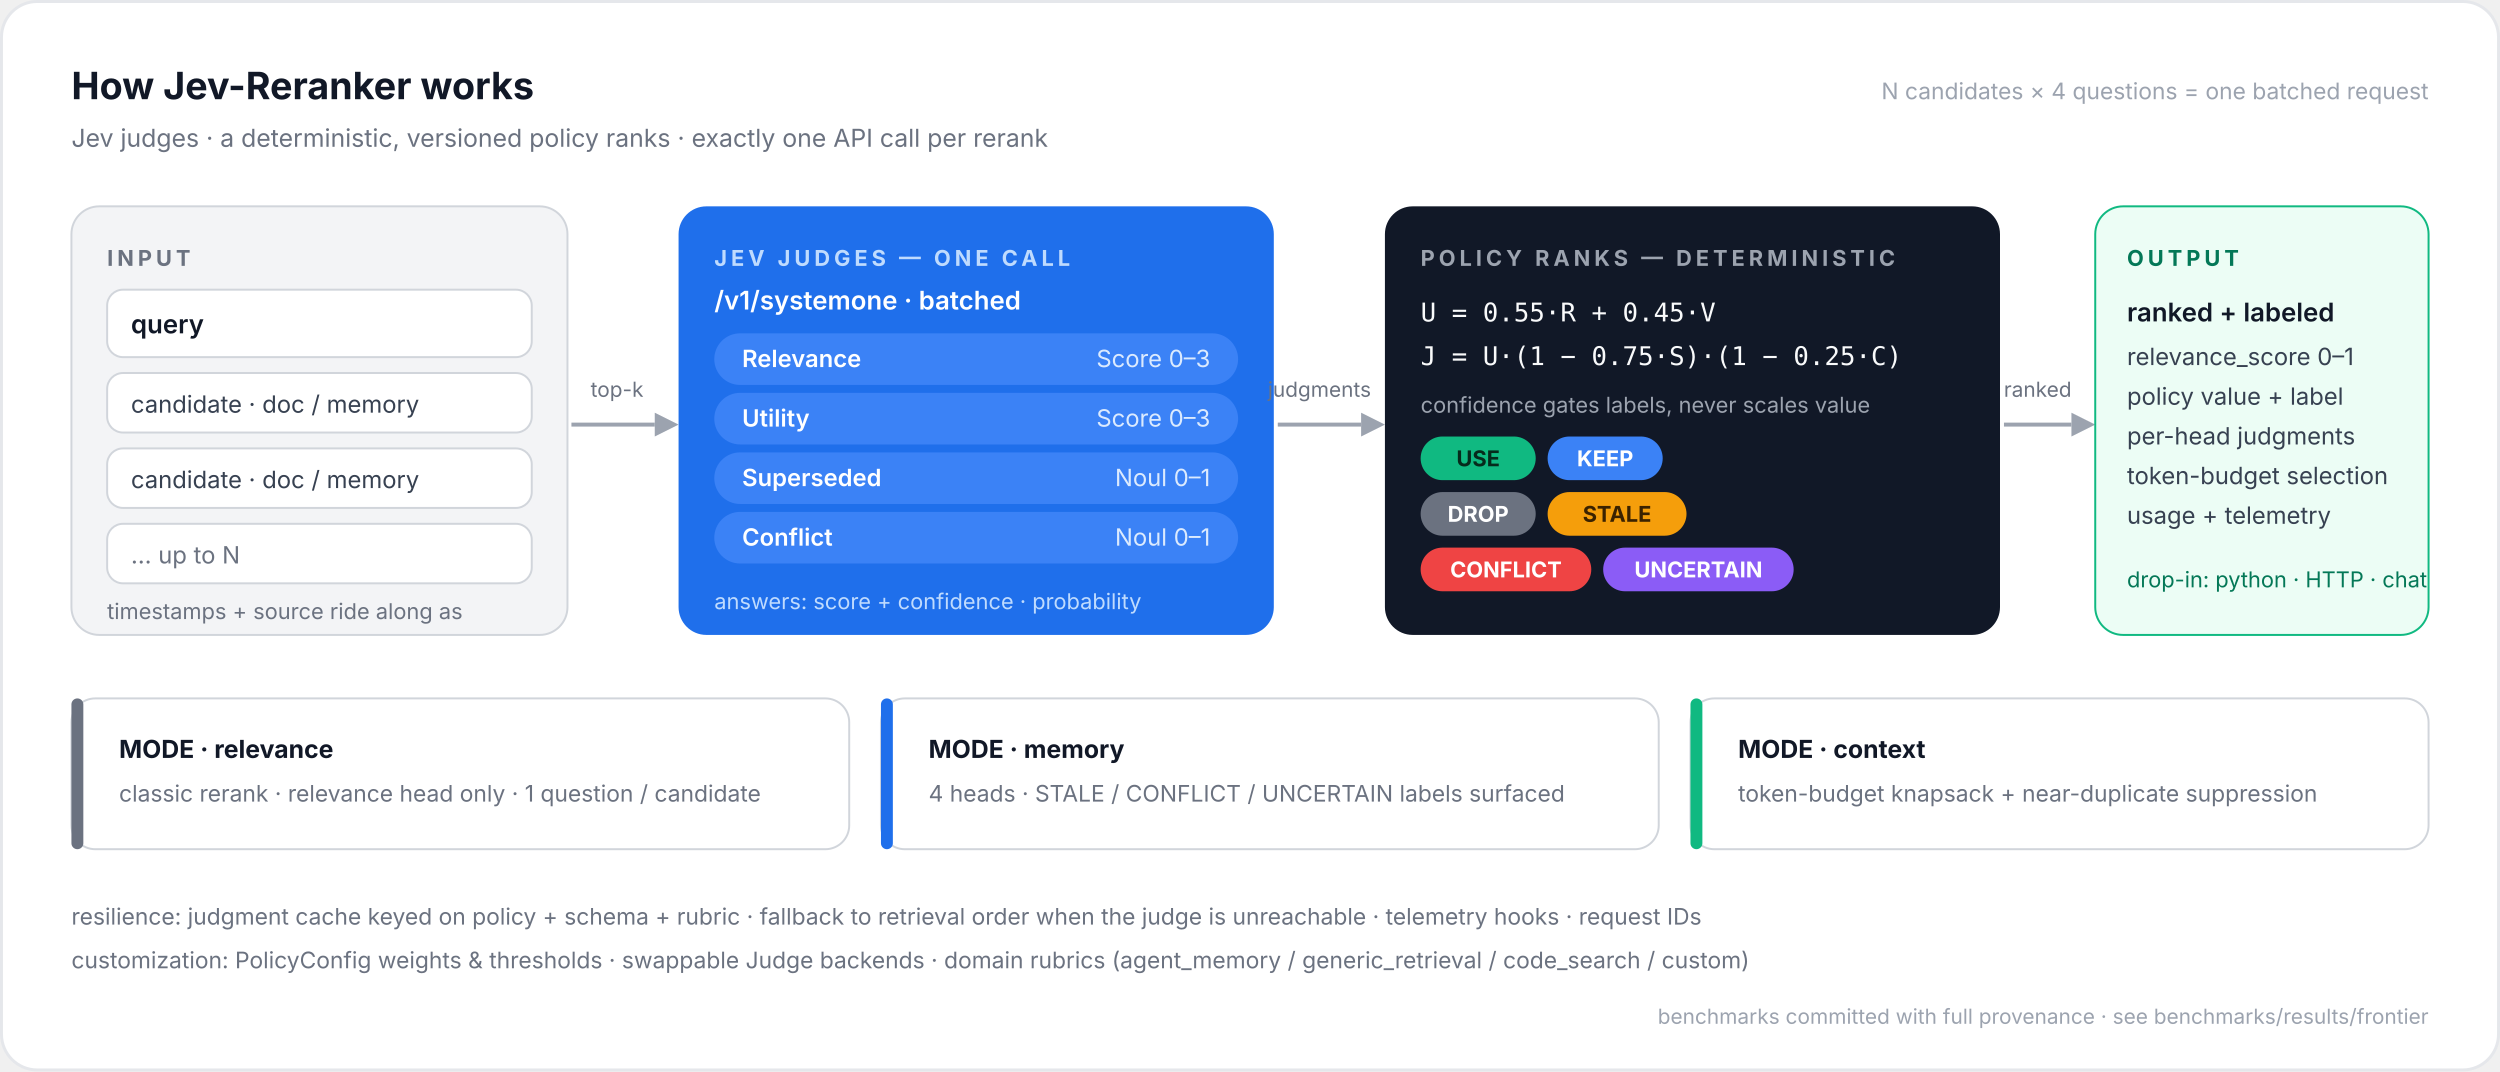
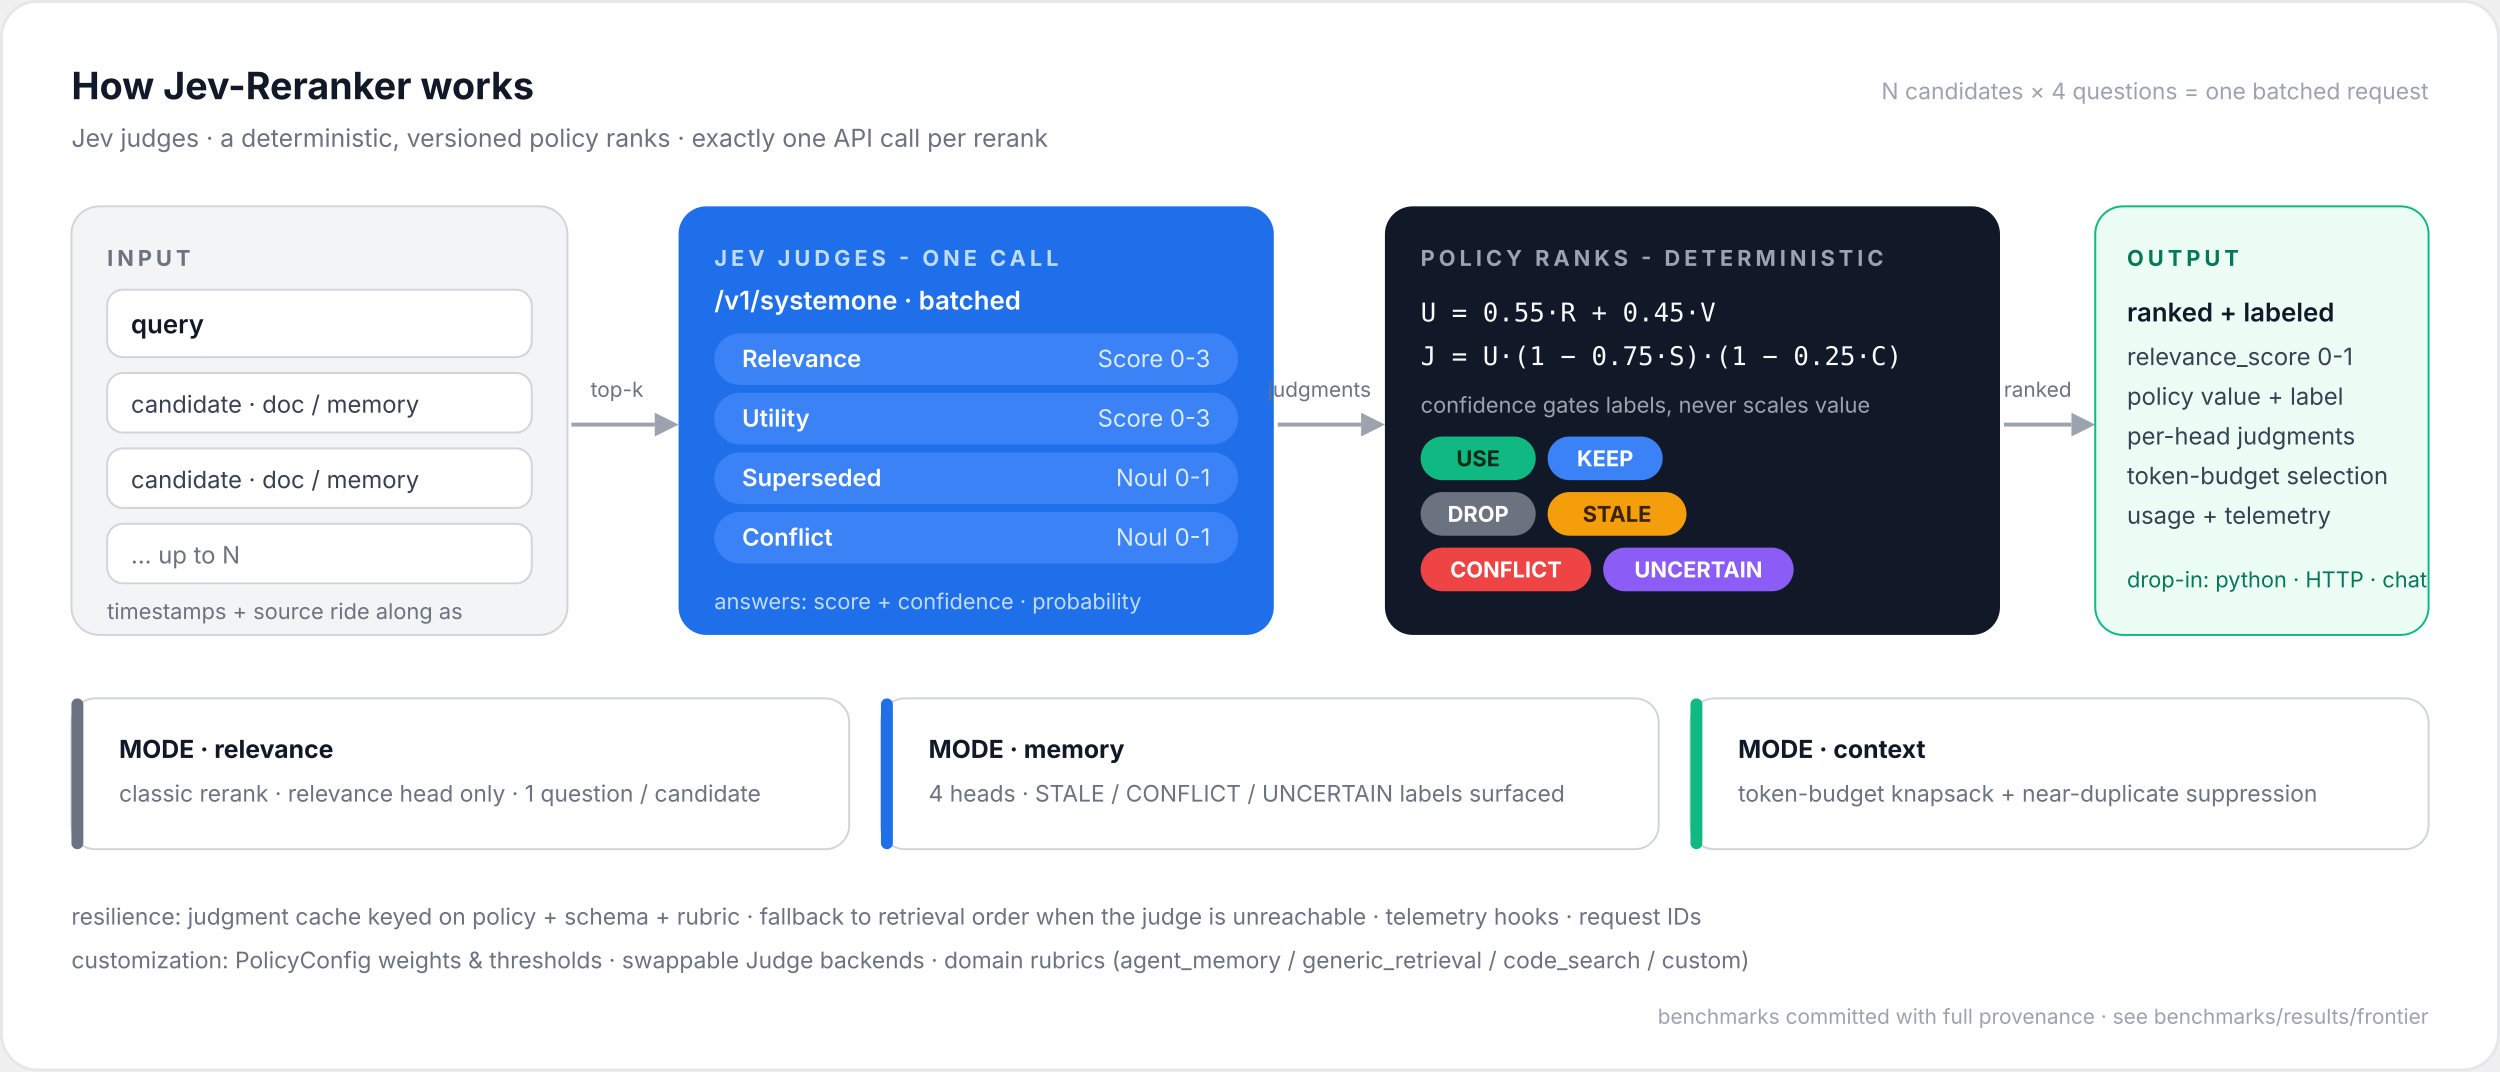
<svg xmlns="http://www.w3.org/2000/svg" viewBox="0 0 1260 540" font-family="Inter, -apple-system, 'Segoe UI', Roboto, Helvetica, Arial, sans-serif">
  <rect x="0.75" y="0.75" width="1258.5" height="538.5" rx="18" fill="#ffffff" stroke="#E5E7EB" stroke-width="1.5" />
  <text x="36" y="50" font-size="19" font-weight="700" fill="#111827">How Jev-Reranker works</text>
  <text x="36" y="74" font-size="12.5" fill="#6B7280">Jev judges · a deterministic, versioned policy ranks · exactly one API call per rerank</text>
  <text x="1224" y="50" font-size="11.5" fill="#9CA3AF" text-anchor="end">N candidates × 4 questions = one batched request</text>
  <rect x="36" y="104" width="250" height="216" rx="14" fill="#F3F4F6" stroke="#D1D5DB" />
  <text x="54" y="134" font-size="11" font-weight="700" letter-spacing="2" fill="#6B7280">INPUT</text>
  <rect x="54" y="146" width="214" height="34" rx="8" fill="#ffffff" stroke="#D1D5DB" />
  <text x="66" y="168" font-size="13" font-weight="600" fill="#111827">query</text>
  <rect x="54" y="188" width="214" height="30" rx="8" fill="#ffffff" stroke="#D1D5DB" />
  <text x="66" y="208" font-size="12" fill="#374151">candidate · doc / memory</text>
  <rect x="54" y="226" width="214" height="30" rx="8" fill="#ffffff" stroke="#D1D5DB" />
  <text x="66" y="246" font-size="12" fill="#374151">candidate · doc / memory</text>
  <rect x="54" y="264" width="214" height="30" rx="8" fill="#ffffff" stroke="#D1D5DB" />
  <text x="66" y="284" font-size="12" fill="#6B7280">… up to N</text>
  <text x="54" y="312" font-size="11" fill="#6B7280">timestamps + source ride along as</text>
  <text x="54" y="306" font-size="11" fill="#6B7280"> </text>
  <line x1="288" y1="214" x2="330" y2="214" stroke="#9CA3AF" stroke-width="2" />
  <polygon points="330,208 342,214 330,220" fill="#9CA3AF" />
  <text x="311" y="200" font-size="10.5" fill="#6B7280" text-anchor="middle">top-k</text>
  <rect x="342" y="104" width="300" height="216" rx="14" fill="#1F6FEB" />
-   <text x="360" y="134" font-size="11" font-weight="700" letter-spacing="2" fill="#BFDBFE">JEV JUDGES — ONE CALL</text>
+   <text x="360" y="134" font-size="11" font-weight="700" letter-spacing="2" fill="#BFDBFE">JEV JUDGES - ONE CALL</text>
  <text x="360" y="156" font-size="13" font-weight="600" fill="#ffffff">/v1/systemone · batched</text>
  <rect x="360" y="168" width="264" height="26" rx="13" fill="#3B82F6" />
  <text x="374" y="185" font-size="12" font-weight="600" fill="#ffffff">Relevance</text>
-   <text x="610" y="185" font-size="12" fill="#DBEAFE" text-anchor="end">Score 0–3</text>
+   <text x="610" y="185" font-size="12" fill="#DBEAFE" text-anchor="end">Score 0-3</text>
  <rect x="360" y="198" width="264" height="26" rx="13" fill="#3B82F6" />
  <text x="374" y="215" font-size="12" font-weight="600" fill="#ffffff">Utility</text>
-   <text x="610" y="215" font-size="12" fill="#DBEAFE" text-anchor="end">Score 0–3</text>
+   <text x="610" y="215" font-size="12" fill="#DBEAFE" text-anchor="end">Score 0-3</text>
  <rect x="360" y="228" width="264" height="26" rx="13" fill="#3B82F6" />
  <text x="374" y="245" font-size="12" font-weight="600" fill="#ffffff">Superseded</text>
-   <text x="610" y="245" font-size="12" fill="#DBEAFE" text-anchor="end">Noul 0–1</text>
+   <text x="610" y="245" font-size="12" fill="#DBEAFE" text-anchor="end">Noul 0-1</text>
  <rect x="360" y="258" width="264" height="26" rx="13" fill="#3B82F6" />
  <text x="374" y="275" font-size="12" font-weight="600" fill="#ffffff">Conflict</text>
-   <text x="610" y="275" font-size="12" fill="#DBEAFE" text-anchor="end">Noul 0–1</text>
+   <text x="610" y="275" font-size="12" fill="#DBEAFE" text-anchor="end">Noul 0-1</text>
  <text x="360" y="307" font-size="11" fill="#BFDBFE">answers: score + confidence · probability</text>
  <line x1="644" y1="214" x2="686" y2="214" stroke="#9CA3AF" stroke-width="2" />
  <polygon points="686,208 698,214 686,220" fill="#9CA3AF" />
  <text x="665" y="200" font-size="10.5" fill="#6B7280" text-anchor="middle">judgments</text>
  <rect x="698" y="104" width="310" height="216" rx="14" fill="#111827" />
-   <text x="716" y="134" font-size="11" font-weight="700" letter-spacing="2" fill="#9CA3AF">POLICY RANKS — DETERMINISTIC</text>
+   <text x="716" y="134" font-size="11" font-weight="700" letter-spacing="2" fill="#9CA3AF">POLICY RANKS - DETERMINISTIC</text>
  <text x="716" y="162" font-size="13" font-family="ui-monospace, Menlo, Consolas, monospace" fill="#F9FAFB">U = 0.55·R + 0.45·V</text>
  <text x="716" y="184" font-size="13" font-family="ui-monospace, Menlo, Consolas, monospace" fill="#F9FAFB">J = U·(1 − 0.75·S)·(1 − 0.25·C)</text>
  <text x="716" y="208" font-size="11" fill="#9CA3AF">confidence gates labels, never scales value</text>
  <rect x="716" y="220" width="58" height="22" rx="11" fill="#10B981" />
  <text x="745" y="235" font-size="11" font-weight="700" fill="#062B1C" text-anchor="middle">USE</text>
  <rect x="780" y="220" width="58" height="22" rx="11" fill="#3B82F6" />
  <text x="809" y="235" font-size="11" font-weight="700" fill="#ffffff" text-anchor="middle">KEEP</text>
  <rect x="716" y="248" width="58" height="22" rx="11" fill="#6B7280" />
  <text x="745" y="263" font-size="11" font-weight="700" fill="#ffffff" text-anchor="middle">DROP</text>
  <rect x="780" y="248" width="70" height="22" rx="11" fill="#F59E0B" />
  <text x="815" y="263" font-size="11" font-weight="700" fill="#3B2200" text-anchor="middle">STALE</text>
  <rect x="716" y="276" width="86" height="22" rx="11" fill="#EF4444" />
  <text x="759" y="291" font-size="11" font-weight="700" fill="#ffffff" text-anchor="middle">CONFLICT</text>
  <rect x="808" y="276" width="96" height="22" rx="11" fill="#8B5CF6" />
  <text x="856" y="291" font-size="11" font-weight="700" fill="#ffffff" text-anchor="middle">UNCERTAIN</text>
  <line x1="1010" y1="214" x2="1044" y2="214" stroke="#9CA3AF" stroke-width="2" />
  <polygon points="1044,208 1056,214 1044,220" fill="#9CA3AF" />
  <text x="1027" y="200" font-size="10.5" fill="#6B7280" text-anchor="middle">ranked</text>
  <rect x="1056" y="104" width="168" height="216" rx="14" fill="#ECFDF5" stroke="#10B981" />
  <text x="1072" y="134" font-size="11" font-weight="700" letter-spacing="2" fill="#047857">OUTPUT</text>
  <text x="1072" y="162" font-size="13" font-weight="600" fill="#111827">ranked + labeled</text>
-   <text x="1072" y="184" font-size="12" fill="#374151">relevance_score 0–1</text>
+   <text x="1072" y="184" font-size="12" fill="#374151">relevance_score 0-1</text>
  <text x="1072" y="204" font-size="12" fill="#374151">policy value + label</text>
  <text x="1072" y="224" font-size="12" fill="#374151">per-head judgments</text>
  <text x="1072" y="244" font-size="12" fill="#374151">token-budget selection</text>
  <text x="1072" y="264" font-size="12" fill="#374151">usage + telemetry</text>
  <text x="1072" y="296" font-size="11" fill="#047857">drop-in: python · HTTP · chat</text>
  <rect x="36" y="352" width="392" height="76" rx="12" fill="#ffffff" stroke="#D1D5DB" />
  <rect x="36" y="352" width="6" height="76" rx="3" fill="#6B7280" />
  <text x="60" y="382" font-size="12.5" font-weight="700" fill="#111827">MODE · relevance</text>
  <text x="60" y="404" font-size="11.5" fill="#6B7280">classic rerank · relevance head only · 1 question / candidate</text>
  <rect x="444" y="352" width="392" height="76" rx="12" fill="#ffffff" stroke="#D1D5DB" />
  <rect x="444" y="352" width="6" height="76" rx="3" fill="#1F6FEB" />
  <text x="468" y="382" font-size="12.5" font-weight="700" fill="#111827">MODE · memory</text>
  <text x="468" y="404" font-size="11.5" fill="#6B7280">4 heads · STALE / CONFLICT / UNCERTAIN labels surfaced</text>
  <rect x="852" y="352" width="372" height="76" rx="12" fill="#ffffff" stroke="#D1D5DB" />
  <rect x="852" y="352" width="6" height="76" rx="3" fill="#10B981" />
  <text x="876" y="382" font-size="12.5" font-weight="700" fill="#111827">MODE · context</text>
  <text x="876" y="404" font-size="11.5" fill="#6B7280">token-budget knapsack + near-duplicate suppression</text>
  <text x="36" y="466" font-size="11.5" fill="#6B7280">resilience: judgment cache keyed on policy + schema + rubric · fallback to retrieval order when the judge is unreachable · telemetry hooks · request IDs</text>
  <text x="36" y="488" font-size="11.5" fill="#6B7280">customization: PolicyConfig weights &amp; thresholds · swappable Judge backends · domain rubrics (agent_memory / generic_retrieval / code_search / custom)</text>
  <text x="1224" y="516" font-size="10.5" fill="#9CA3AF" text-anchor="end">benchmarks committed with full provenance · see benchmarks/results/frontier</text>
</svg>
